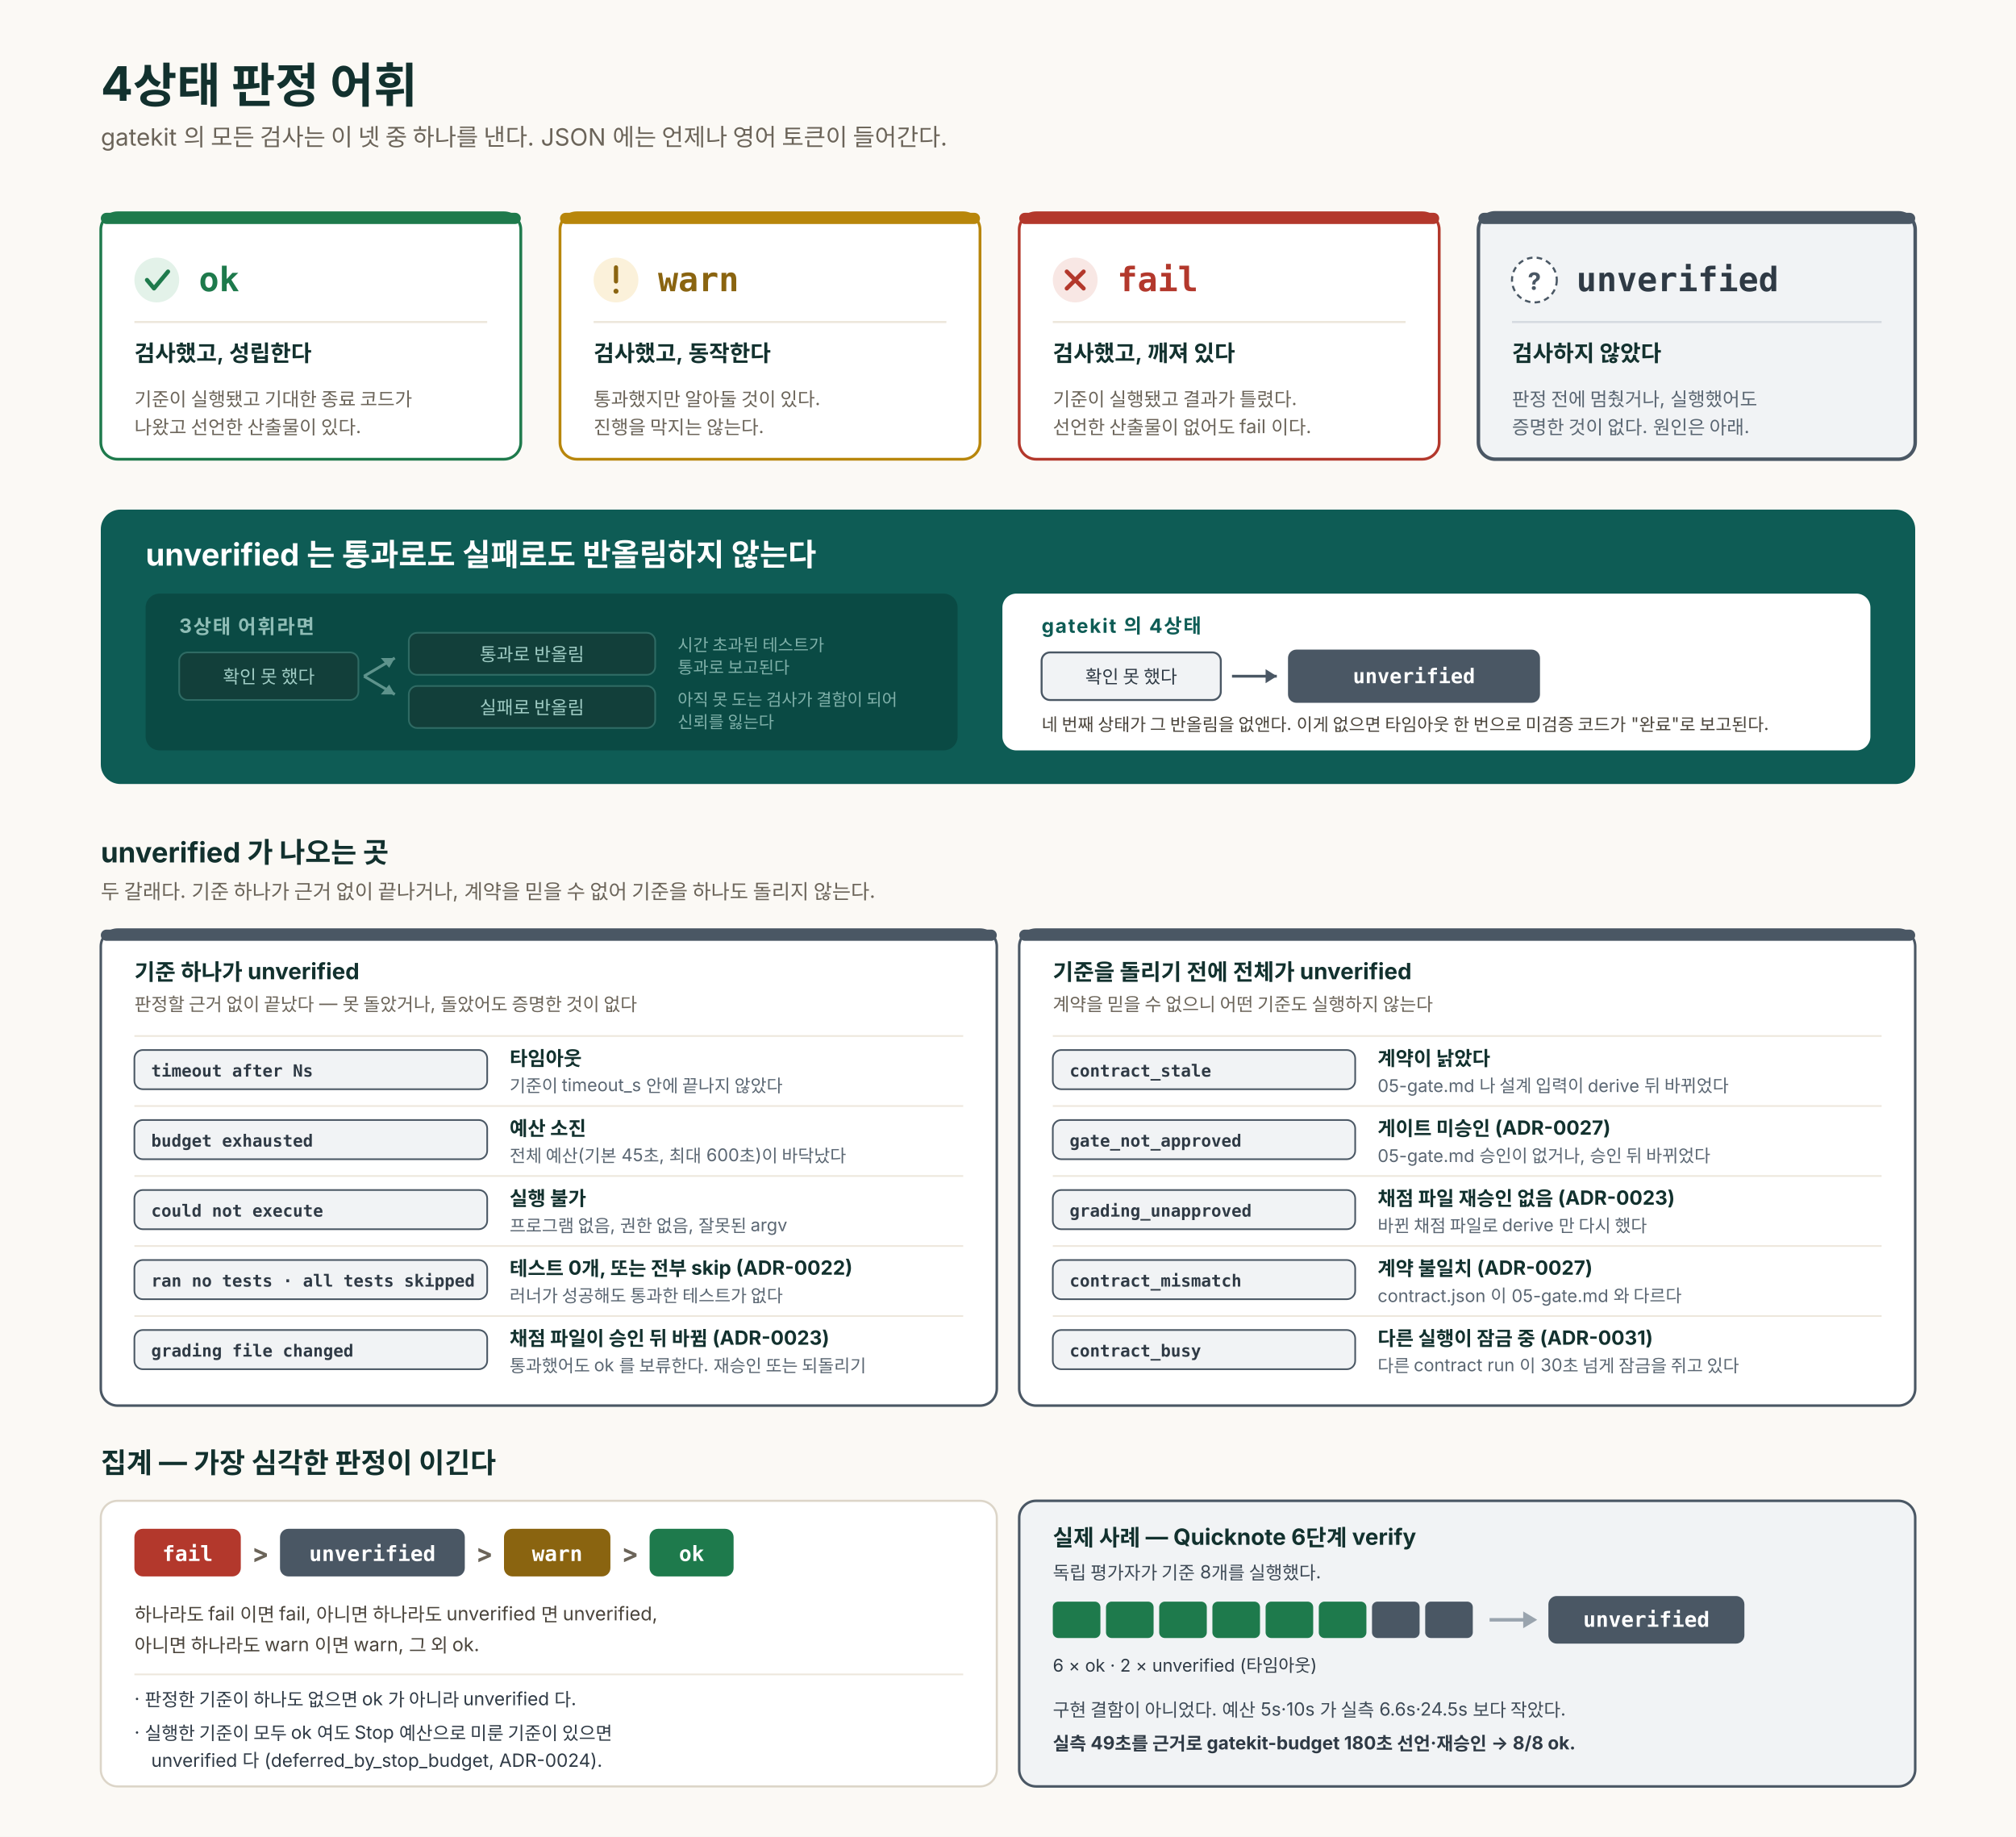
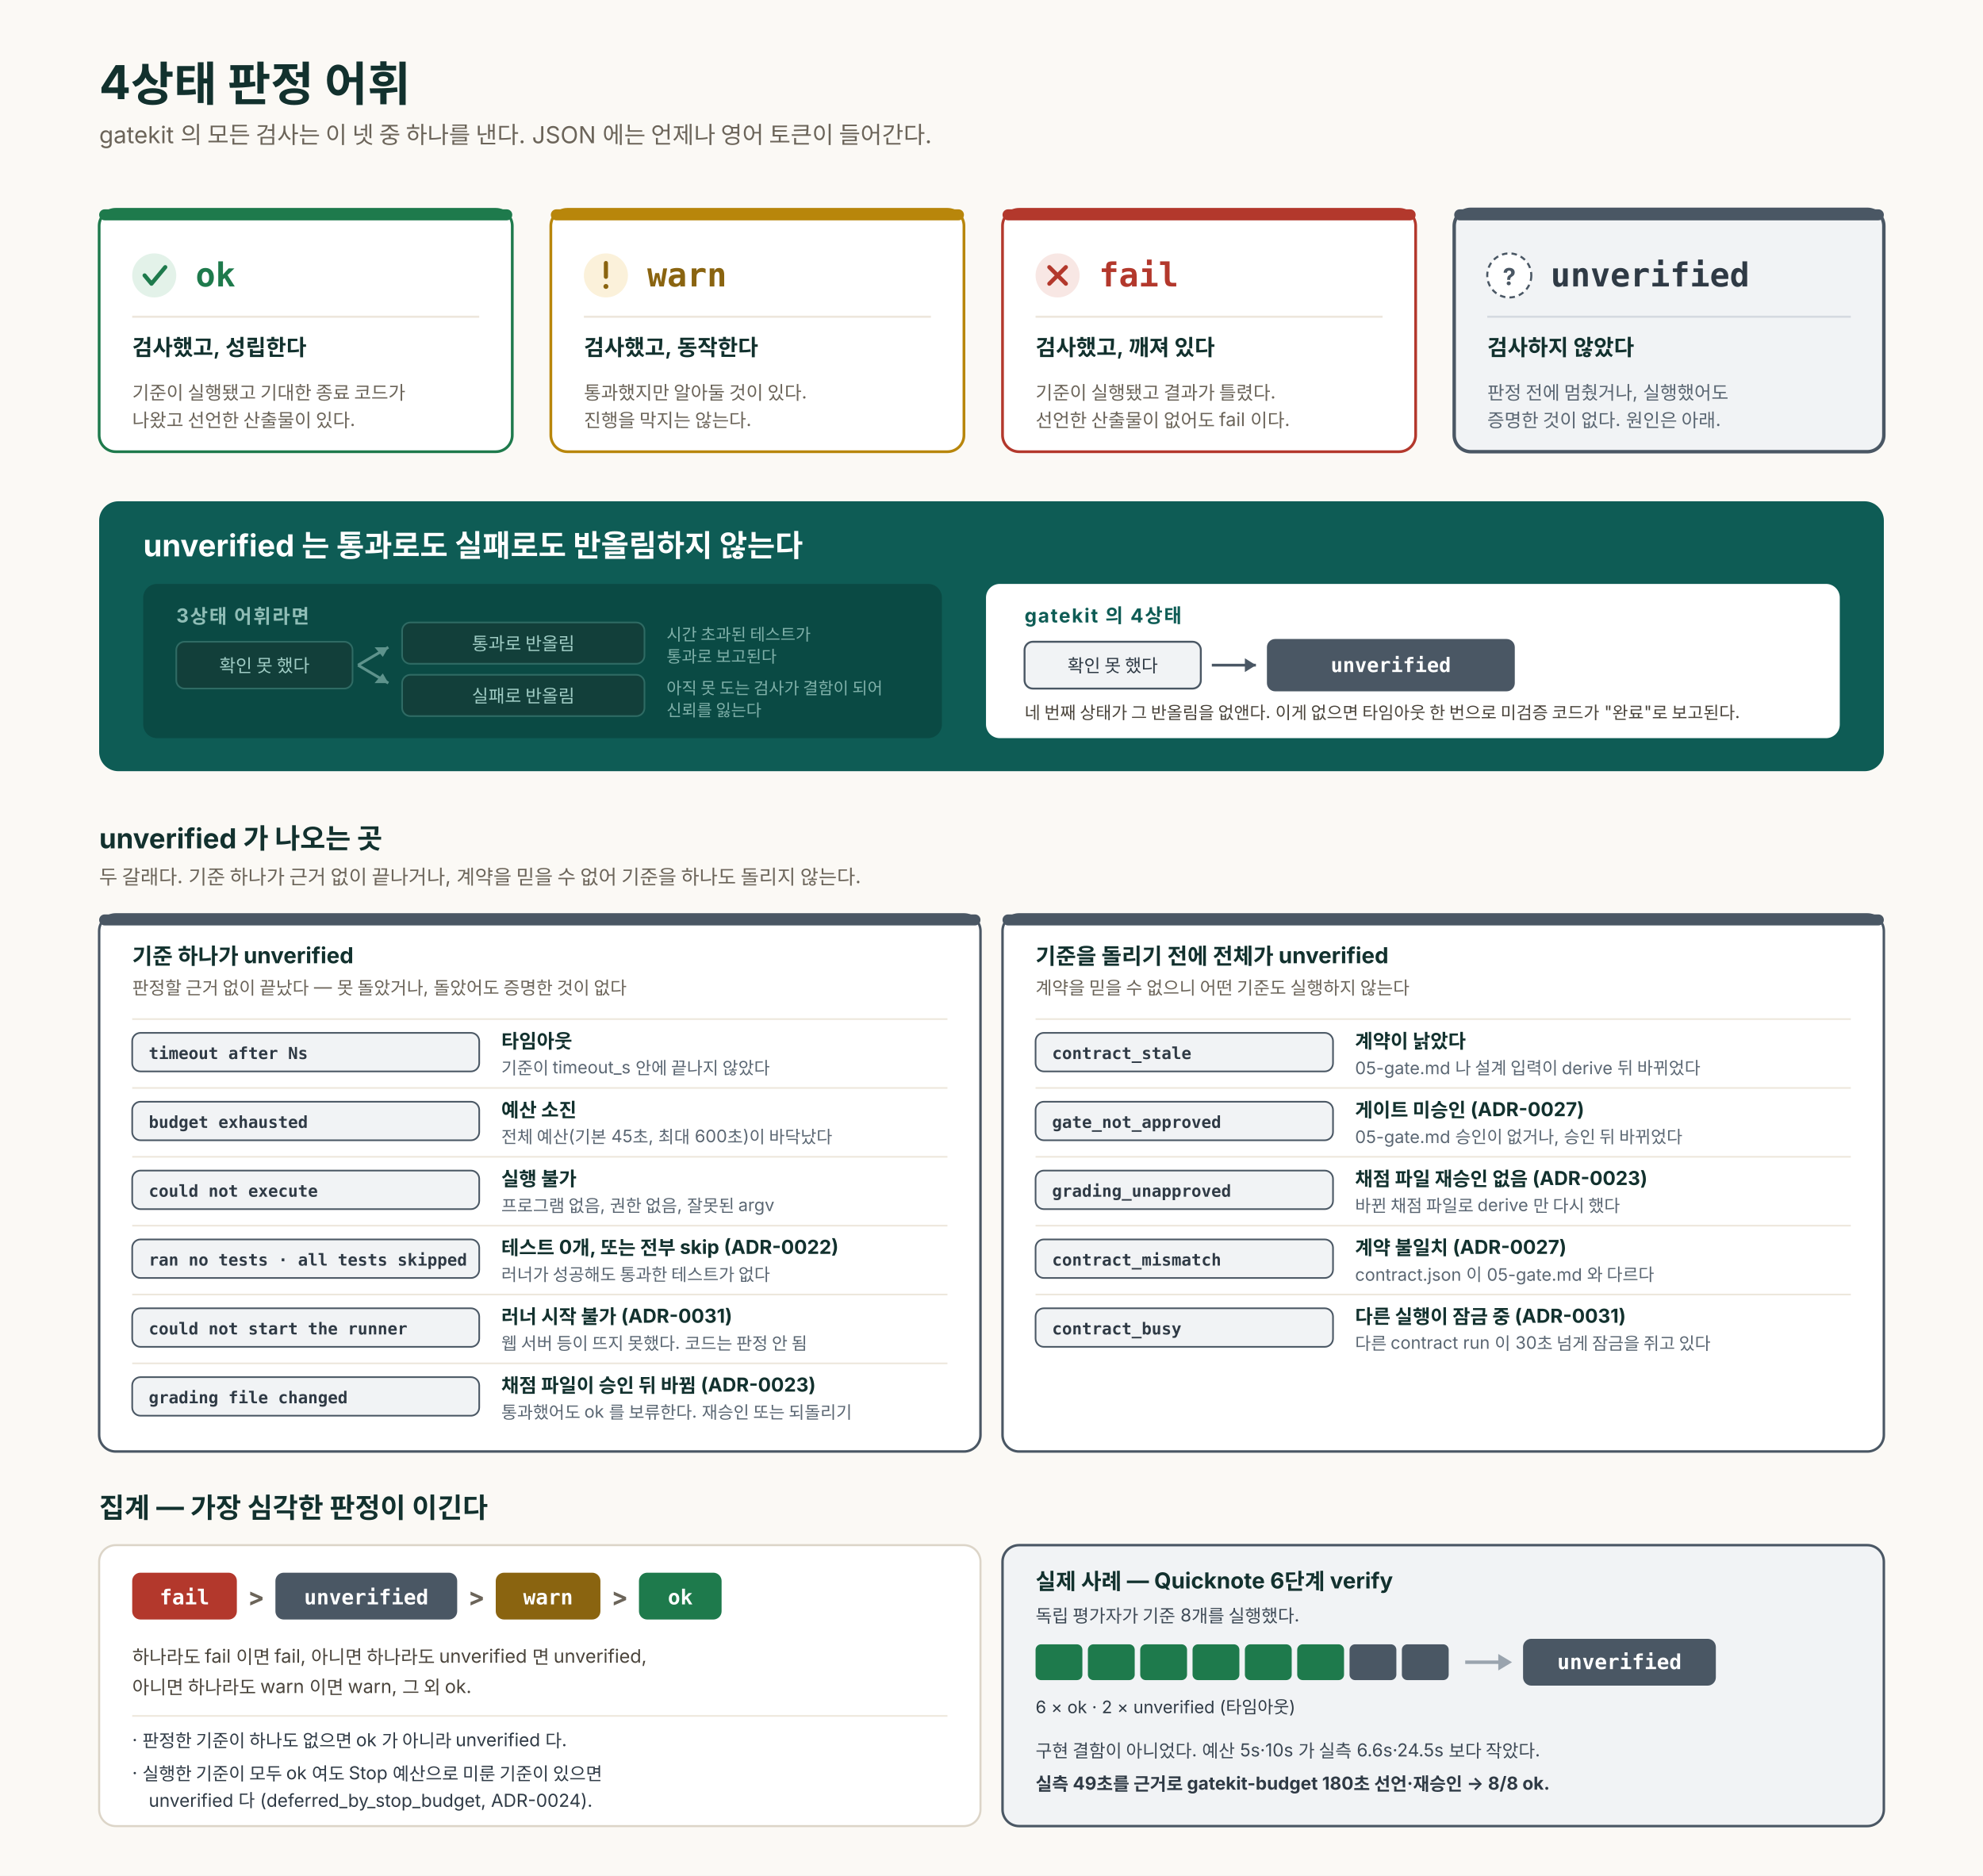
- <svg xmlns="http://www.w3.org/2000/svg" width="1440" height="1312" viewBox="0 0 1440 1312" font-family="-apple-system, BlinkMacSystemFont, &quot;Apple SD Gothic Neo&quot;, &quot;Noto Sans KR&quot;, &quot;Malgun Gothic&quot;, sans-serif">
-   <rect x="0" y="0" width="1440" height="1312" fill="#FBF9F5" />
+ <svg xmlns="http://www.w3.org/2000/svg" width="1440" height="1362" viewBox="0 0 1440 1362" font-family="-apple-system, BlinkMacSystemFont, &quot;Apple SD Gothic Neo&quot;, &quot;Noto Sans KR&quot;, &quot;Malgun Gothic&quot;, sans-serif">
+   <rect x="0" y="0" width="1440" height="1362" fill="#FBF9F5" />
  <text x="72" y="72" font-size="34" font-weight="700" fill="#12312E">4상태 판정 어휘</text>
  <text x="72" y="104" font-size="17" fill="#6B6459">gatekit 의 모든 검사는 이 넷 중 하나를 낸다. JSON 에는 언제나 영어 토큰이 들어간다.</text>
  <g>
    <rect x="72" y="152" width="300" height="176" rx="12" fill="#FFFFFF" stroke="#1E7A4C" stroke-width="2" />
    <rect x="72" y="152" width="300" height="8" rx="4" fill="#1E7A4C" />
    <circle cx="112" cy="200" r="16" fill="#E3F2E9" />
    <path d="M 105 200 L 110 206 L 120 194" stroke="#1E7A4C" stroke-width="3" fill="none" stroke-linecap="round" stroke-linejoin="round" />
    <text x="142" y="208" font-size="24" font-weight="700" fill="#1E7A4C" font-family="ui-monospace, SFMono-Regular, Menlo, monospace">ok</text>
    <line x1="96" y1="230" x2="348" y2="230" stroke="#EDE7DC" stroke-width="1.5" />
    <text x="96" y="258" font-size="16" font-weight="600" fill="#12312E">검사했고, 성립한다</text>
    <text x="96" y="290" font-size="13.5" fill="#6B6459">기준이 실행됐고 기대한 종료 코드가</text>
    <text x="96" y="310" font-size="13.5" fill="#6B6459">나왔고 선언한 산출물이 있다.</text>
  </g>
  <g>
    <rect x="400" y="152" width="300" height="176" rx="12" fill="#FFFFFF" stroke="#B8860B" stroke-width="2" />
    <rect x="400" y="152" width="300" height="8" rx="4" fill="#B8860B" />
    <circle cx="440" cy="200" r="16" fill="#FBF1DA" />
    <path d="M 440 191 L 440 201" stroke="#8A6410" stroke-width="3" stroke-linecap="round" />
    <circle cx="440" cy="208" r="1.8" fill="#8A6410" />
    <text x="470" y="208" font-size="24" font-weight="700" fill="#8A6410" font-family="ui-monospace, SFMono-Regular, Menlo, monospace">warn</text>
    <line x1="424" y1="230" x2="676" y2="230" stroke="#EDE7DC" stroke-width="1.5" />
    <text x="424" y="258" font-size="16" font-weight="600" fill="#12312E">검사했고, 동작한다</text>
    <text x="424" y="290" font-size="13.5" fill="#6B6459">통과했지만 알아둘 것이 있다.</text>
    <text x="424" y="310" font-size="13.5" fill="#6B6459">진행을 막지는 않는다.</text>
  </g>
  <g>
    <rect x="728" y="152" width="300" height="176" rx="12" fill="#FFFFFF" stroke="#B3382C" stroke-width="2" />
    <rect x="728" y="152" width="300" height="8" rx="4" fill="#B3382C" />
    <circle cx="768" cy="200" r="16" fill="#F8E7E4" />
    <path d="M 762 194 L 774 206 M 774 194 L 762 206" stroke="#B3382C" stroke-width="3" stroke-linecap="round" />
    <text x="798" y="208" font-size="24" font-weight="700" fill="#B3382C" font-family="ui-monospace, SFMono-Regular, Menlo, monospace">fail</text>
    <line x1="752" y1="230" x2="1004" y2="230" stroke="#EDE7DC" stroke-width="1.5" />
    <text x="752" y="258" font-size="16" font-weight="600" fill="#12312E">검사했고, 깨져 있다</text>
    <text x="752" y="290" font-size="13.5" fill="#6B6459">기준이 실행됐고 결과가 틀렸다.</text>
    <text x="752" y="310" font-size="13.5" fill="#6B6459">선언한 산출물이 없어도 fail 이다.</text>
  </g>
  <g>
    <rect x="1056" y="152" width="312" height="176" rx="12" fill="#F1F3F5" stroke="#4A5764" stroke-width="2.5" />
    <rect x="1056" y="152" width="312" height="8" rx="4" fill="#4A5764" />
    <circle cx="1096" cy="200" r="16" fill="#FFFFFF" stroke="#4A5764" stroke-width="1.5" stroke-dasharray="4 3" />
    <text x="1096" y="207" font-size="17" font-weight="700" fill="#4A5764" text-anchor="middle">?</text>
    <text x="1126" y="208" font-size="24" font-weight="700" fill="#2F3A45" font-family="ui-monospace, SFMono-Regular, Menlo, monospace">unverified</text>
    <line x1="1080" y1="230" x2="1344" y2="230" stroke="#D5DAE0" stroke-width="1.5" />
    <text x="1080" y="258" font-size="16" font-weight="700" fill="#12312E">검사하지 않았다</text>
    <text x="1080" y="290" font-size="13.5" fill="#5A6672">판정 전에 멈췄거나, 실행했어도</text>
    <text x="1080" y="310" font-size="13.5" fill="#5A6672">증명한 것이 없다. 원인은 아래.</text>
  </g>
  <rect x="72" y="364" width="1296" height="196" rx="14" fill="#0E5C55" />
  <text x="104" y="404" font-size="22" font-weight="700" fill="#FFFFFF">unverified 는 통과로도 실패로도 반올림하지 않는다</text>
  <rect x="104" y="424" width="580" height="112" rx="10" fill="#0A4A44" />
  <text x="128" y="452" font-size="14" font-weight="700" fill="#8FBDB6" letter-spacing="1">3상태 어휘라면</text>
  <rect x="128" y="466" width="128" height="34" rx="6" fill="#123F3A" stroke="#2F6B64" stroke-width="1.2" />
  <text x="192" y="488" font-size="13" fill="#9FCCC4" text-anchor="middle">확인 못 했다</text>
  <path d="M 260 483 L 282 470 M 260 483 L 282 496" stroke="#5E938C" stroke-width="2" fill="none" />
  <path d="M 282 470 L 272 470 L 278 477 Z" fill="#5E938C" />
  <path d="M 282 496 L 272 496 L 278 489 Z" fill="#5E938C" />
  <rect x="292" y="452" width="176" height="30" rx="6" fill="#123F3A" stroke="#2F6B64" stroke-width="1.2" />
  <text x="380" y="472" font-size="13" fill="#9FCCC4" text-anchor="middle">통과로 반올림</text>
  <rect x="292" y="490" width="176" height="30" rx="6" fill="#123F3A" stroke="#2F6B64" stroke-width="1.2" />
  <text x="380" y="510" font-size="13" fill="#9FCCC4" text-anchor="middle">실패로 반올림</text>
  <text x="484" y="465" font-size="12" fill="#7FB0A9">시간 초과된 테스트가</text>
  <text x="484" y="481" font-size="12" fill="#7FB0A9">통과로 보고된다</text>
  <text x="484" y="504" font-size="12" fill="#7FB0A9">아직 못 도는 검사가 결함이 되어</text>
  <text x="484" y="520" font-size="12" fill="#7FB0A9">신뢰를 잃는다</text>
  <rect x="716" y="424" width="620" height="112" rx="10" fill="#FFFFFF" />
  <text x="744" y="452" font-size="14" font-weight="700" fill="#0E5C55" letter-spacing="1">gatekit 의 4상태</text>
  <rect x="744" y="466" width="128" height="34" rx="6" fill="#F1F3F5" stroke="#4A5764" stroke-width="1.4" />
  <text x="808" y="488" font-size="13" fill="#2F3A45" text-anchor="middle">확인 못 했다</text>
  <path d="M 880 483 L 912 483" stroke="#4A5764" stroke-width="2" />
  <path d="M 912 483 L 904 478 L 904 488 Z" fill="#4A5764" />
  <rect x="920" y="464" width="180" height="38" rx="6" fill="#4A5764" />
  <text x="1010" y="488" font-size="14.5" font-weight="700" fill="#FFFFFF" text-anchor="middle" font-family="ui-monospace, SFMono-Regular, Menlo, monospace">unverified</text>
  <text x="744" y="522" font-size="12.5" fill="#4A443B">네 번째 상태가 그 반올림을 없앤다. 이게 없으면 타임아웃 한 번으로 미검증 코드가 "완료"로 보고된다.</text>
  <text x="72" y="616" font-size="20" fill="#12312E" font-weight="700">unverified 가 나오는 곳</text>
  <text x="72" y="642" font-size="14.5" fill="#6B6459">두 갈래다. 기준 하나가 근거 없이 끝나거나, 계약을 믿을 수 없어 기준을 하나도 돌리지 않는다.</text>
-   <rect x="72" y="664" width="640" height="340" rx="12" fill="#FFFFFF" stroke="#4A5764" stroke-width="1.8" />
+   <rect x="72" y="664" width="640" height="390" rx="12" fill="#FFFFFF" stroke="#4A5764" stroke-width="1.8" />
  <rect x="72" y="664" width="640" height="8" rx="4" fill="#4A5764" />
  <text x="96" y="700" font-size="16" fill="#12312E" font-weight="700">기준 하나가 unverified</text>
  <text x="96" y="722" font-size="13" fill="#6B6459">판정할 근거 없이 끝났다 — 못 돌았거나, 돌았어도 증명한 것이 없다</text>
  <line x1="96" y1="740" x2="688" y2="740" stroke="#EDE7DC" stroke-width="1.2" />
  <rect x="96" y="750" width="252" height="28" rx="6" fill="#F1F3F5" stroke="#4A5764" stroke-width="1.2" />
  <text x="108" y="769" font-size="12" fill="#2F3A45" font-weight="600" font-family="ui-monospace, SFMono-Regular, Menlo, monospace">timeout after Ns</text>
  <text x="364" y="761" font-size="14" fill="#12312E" font-weight="700">타임아웃</text>
  <text x="364" y="780" font-size="12.5" fill="#5A6672">기준이 timeout_s 안에 끝나지 않았다</text>
  <line x1="96" y1="790" x2="688" y2="790" stroke="#EDE7DC" stroke-width="1.2" />
  <rect x="96" y="800" width="252" height="28" rx="6" fill="#F1F3F5" stroke="#4A5764" stroke-width="1.2" />
  <text x="108" y="819" font-size="12" fill="#2F3A45" font-weight="600" font-family="ui-monospace, SFMono-Regular, Menlo, monospace">budget exhausted</text>
  <text x="364" y="811" font-size="14" fill="#12312E" font-weight="700">예산 소진</text>
  <text x="364" y="830" font-size="12.5" fill="#5A6672">전체 예산(기본 45초, 최대 600초)이 바닥났다</text>
  <line x1="96" y1="840" x2="688" y2="840" stroke="#EDE7DC" stroke-width="1.2" />
  <rect x="96" y="850" width="252" height="28" rx="6" fill="#F1F3F5" stroke="#4A5764" stroke-width="1.2" />
  <text x="108" y="869" font-size="12" fill="#2F3A45" font-weight="600" font-family="ui-monospace, SFMono-Regular, Menlo, monospace">could not execute</text>
  <text x="364" y="861" font-size="14" fill="#12312E" font-weight="700">실행 불가</text>
  <text x="364" y="880" font-size="12.5" fill="#5A6672">프로그램 없음, 권한 없음, 잘못된 argv</text>
  <line x1="96" y1="890" x2="688" y2="890" stroke="#EDE7DC" stroke-width="1.2" />
  <rect x="96" y="900" width="252" height="28" rx="6" fill="#F1F3F5" stroke="#4A5764" stroke-width="1.2" />
  <text x="108" y="919" font-size="12" fill="#2F3A45" font-weight="600" font-family="ui-monospace, SFMono-Regular, Menlo, monospace">ran no tests · all tests skipped</text>
  <text x="364" y="911" font-size="14" fill="#12312E" font-weight="700">테스트 0개, 또는 전부 skip (ADR-0022)</text>
  <text x="364" y="930" font-size="12.5" fill="#5A6672">러너가 성공해도 통과한 테스트가 없다</text>
  <line x1="96" y1="940" x2="688" y2="940" stroke="#EDE7DC" stroke-width="1.2" />
  <rect x="96" y="950" width="252" height="28" rx="6" fill="#F1F3F5" stroke="#4A5764" stroke-width="1.2" />
-   <text x="108" y="969" font-size="12" fill="#2F3A45" font-weight="600" font-family="ui-monospace, SFMono-Regular, Menlo, monospace">grading file changed</text>
-   <text x="364" y="961" font-size="14" fill="#12312E" font-weight="700">채점 파일이 승인 뒤 바뀜 (ADR-0023)</text>
-   <text x="364" y="980" font-size="12.5" fill="#5A6672">통과했어도 ok 를 보류한다. 재승인 또는 되돌리기</text>
-   <rect x="728" y="664" width="640" height="340" rx="12" fill="#FFFFFF" stroke="#4A5764" stroke-width="1.8" />
+   <text x="108" y="969" font-size="12" fill="#2F3A45" font-weight="600" font-family="ui-monospace, SFMono-Regular, Menlo, monospace">could not start the runner</text>
+   <text x="364" y="961" font-size="14" fill="#12312E" font-weight="700">러너 시작 불가 (ADR-0031)</text>
+   <text x="364" y="980" font-size="12.5" fill="#5A6672">웹 서버 등이 뜨지 못했다. 코드는 판정 안 됨</text>
+   <line x1="96" y1="990" x2="688" y2="990" stroke="#EDE7DC" stroke-width="1.2" />
+   <rect x="96" y="1000" width="252" height="28" rx="6" fill="#F1F3F5" stroke="#4A5764" stroke-width="1.2" />
+   <text x="108" y="1019" font-size="12" fill="#2F3A45" font-weight="600" font-family="ui-monospace, SFMono-Regular, Menlo, monospace">grading file changed</text>
+   <text x="364" y="1011" font-size="14" fill="#12312E" font-weight="700">채점 파일이 승인 뒤 바뀜 (ADR-0023)</text>
+   <text x="364" y="1030" font-size="12.5" fill="#5A6672">통과했어도 ok 를 보류한다. 재승인 또는 되돌리기</text>
+   <rect x="728" y="664" width="640" height="390" rx="12" fill="#FFFFFF" stroke="#4A5764" stroke-width="1.8" />
  <rect x="728" y="664" width="640" height="8" rx="4" fill="#4A5764" />
  <text x="752" y="700" font-size="16" fill="#12312E" font-weight="700">기준을 돌리기 전에 전체가 unverified</text>
  <text x="752" y="722" font-size="13" fill="#6B6459">계약을 믿을 수 없으니 어떤 기준도 실행하지 않는다</text>
  <line x1="752" y1="740" x2="1344" y2="740" stroke="#EDE7DC" stroke-width="1.2" />
  <rect x="752" y="750" width="216" height="28" rx="6" fill="#F1F3F5" stroke="#4A5764" stroke-width="1.2" />
  <text x="764" y="769" font-size="12" fill="#2F3A45" font-weight="600" font-family="ui-monospace, SFMono-Regular, Menlo, monospace">contract_stale</text>
  <text x="984" y="761" font-size="14" fill="#12312E" font-weight="700">계약이 낡았다</text>
  <text x="984" y="780" font-size="12.5" fill="#5A6672">05-gate.md 나 설계 입력이 derive 뒤 바뀌었다</text>
  <line x1="752" y1="790" x2="1344" y2="790" stroke="#EDE7DC" stroke-width="1.2" />
  <rect x="752" y="800" width="216" height="28" rx="6" fill="#F1F3F5" stroke="#4A5764" stroke-width="1.2" />
  <text x="764" y="819" font-size="12" fill="#2F3A45" font-weight="600" font-family="ui-monospace, SFMono-Regular, Menlo, monospace">gate_not_approved</text>
  <text x="984" y="811" font-size="14" fill="#12312E" font-weight="700">게이트 미승인 (ADR-0027)</text>
  <text x="984" y="830" font-size="12.5" fill="#5A6672">05-gate.md 승인이 없거나, 승인 뒤 바뀌었다</text>
  <line x1="752" y1="840" x2="1344" y2="840" stroke="#EDE7DC" stroke-width="1.2" />
  <rect x="752" y="850" width="216" height="28" rx="6" fill="#F1F3F5" stroke="#4A5764" stroke-width="1.2" />
  <text x="764" y="869" font-size="12" fill="#2F3A45" font-weight="600" font-family="ui-monospace, SFMono-Regular, Menlo, monospace">grading_unapproved</text>
  <text x="984" y="861" font-size="14" fill="#12312E" font-weight="700">채점 파일 재승인 없음 (ADR-0023)</text>
  <text x="984" y="880" font-size="12.5" fill="#5A6672">바뀐 채점 파일로 derive 만 다시 했다</text>
  <line x1="752" y1="890" x2="1344" y2="890" stroke="#EDE7DC" stroke-width="1.2" />
  <rect x="752" y="900" width="216" height="28" rx="6" fill="#F1F3F5" stroke="#4A5764" stroke-width="1.2" />
  <text x="764" y="919" font-size="12" fill="#2F3A45" font-weight="600" font-family="ui-monospace, SFMono-Regular, Menlo, monospace">contract_mismatch</text>
  <text x="984" y="911" font-size="14" fill="#12312E" font-weight="700">계약 불일치 (ADR-0027)</text>
  <text x="984" y="930" font-size="12.5" fill="#5A6672">contract.json 이 05-gate.md 와 다르다</text>
  <line x1="752" y1="940" x2="1344" y2="940" stroke="#EDE7DC" stroke-width="1.2" />
  <rect x="752" y="950" width="216" height="28" rx="6" fill="#F1F3F5" stroke="#4A5764" stroke-width="1.2" />
  <text x="764" y="969" font-size="12" fill="#2F3A45" font-weight="600" font-family="ui-monospace, SFMono-Regular, Menlo, monospace">contract_busy</text>
  <text x="984" y="961" font-size="14" fill="#12312E" font-weight="700">다른 실행이 잠금 중 (ADR-0031)</text>
  <text x="984" y="980" font-size="12.5" fill="#5A6672">다른 contract run 이 30초 넘게 잠금을 쥐고 있다</text>
-   <text x="72" y="1052" font-size="20" fill="#12312E" font-weight="700">집계 — 가장 심각한 판정이 이긴다</text>
-   <rect x="72" y="1072" width="640" height="204" rx="12" fill="#FFFFFF" stroke="#DCD5C8" stroke-width="1.5" />
-   <rect x="96" y="1092" width="76" height="34" rx="6" fill="#B3382C" />
-   <text x="134" y="1115" font-size="15" fill="#FFFFFF" font-weight="700" text-anchor="middle" font-family="ui-monospace, SFMono-Regular, Menlo, monospace">fail</text>
-   <text x="186" y="1116" font-size="18" fill="#6B6459" font-weight="700" text-anchor="middle">&gt;</text>
-   <rect x="200" y="1092" width="132" height="34" rx="6" fill="#4A5764" />
-   <text x="266" y="1115" font-size="15" fill="#FFFFFF" font-weight="700" text-anchor="middle" font-family="ui-monospace, SFMono-Regular, Menlo, monospace">unverified</text>
-   <text x="346" y="1116" font-size="18" fill="#6B6459" font-weight="700" text-anchor="middle">&gt;</text>
-   <rect x="360" y="1092" width="76" height="34" rx="6" fill="#8A6410" />
-   <text x="398" y="1115" font-size="15" fill="#FFFFFF" font-weight="700" text-anchor="middle" font-family="ui-monospace, SFMono-Regular, Menlo, monospace">warn</text>
-   <text x="450" y="1116" font-size="18" fill="#6B6459" font-weight="700" text-anchor="middle">&gt;</text>
-   <rect x="464" y="1092" width="60" height="34" rx="6" fill="#1E7A4C" />
-   <text x="494" y="1115" font-size="15" fill="#FFFFFF" font-weight="700" text-anchor="middle" font-family="ui-monospace, SFMono-Regular, Menlo, monospace">ok</text>
-   <text x="96" y="1158" font-size="13.5" fill="#4A443B">하나라도 fail 이면 fail, 아니면 하나라도 unverified 면 unverified,</text>
-   <text x="96" y="1180" font-size="13.5" fill="#4A443B">아니면 하나라도 warn 이면 warn, 그 외 ok.</text>
-   <line x1="96" y1="1196" x2="688" y2="1196" stroke="#EDE7DC" stroke-width="1.2" />
-   <text x="96" y="1218" font-size="13" fill="#2F3A45">· 판정한 기준이 하나도 없으면 ok 가 아니라 unverified 다.</text>
-   <text x="96" y="1242" font-size="13" fill="#2F3A45">· 실행한 기준이 모두 ok 여도 Stop 예산으로 미룬 기준이 있으면</text>
-   <text x="108" y="1262" font-size="13" fill="#2F3A45">unverified 다 (deferred_by_stop_budget, ADR-0024).</text>
-   <rect x="728" y="1072" width="640" height="204" rx="12" fill="#F1F3F5" stroke="#4A5764" stroke-width="1.8" />
-   <text x="752" y="1104" font-size="16" fill="#12312E" font-weight="700">실제 사례 — Quicknote 6단계 verify</text>
-   <text x="752" y="1128" font-size="13" fill="#3E4A56">독립 평가자가 기준 8개를 실행했다.</text>
-   <rect x="752" y="1144" width="34" height="26" rx="4" fill="#1E7A4C" />
-   <rect x="790" y="1144" width="34" height="26" rx="4" fill="#1E7A4C" />
-   <rect x="828" y="1144" width="34" height="26" rx="4" fill="#1E7A4C" />
-   <rect x="866" y="1144" width="34" height="26" rx="4" fill="#1E7A4C" />
-   <rect x="904" y="1144" width="34" height="26" rx="4" fill="#1E7A4C" />
-   <rect x="942" y="1144" width="34" height="26" rx="4" fill="#1E7A4C" />
-   <rect x="980" y="1144" width="34" height="26" rx="4" fill="#4A5764" />
-   <rect x="1018" y="1144" width="34" height="26" rx="4" fill="#4A5764" />
-   <path d="M 1064 1157 L 1090 1157" stroke="#9AA4AE" stroke-width="2.5" />
-   <path d="M 1098 1157 L 1088 1151 L 1088 1163 Z" fill="#9AA4AE" />
-   <rect x="1106" y="1140" width="140" height="34" rx="6" fill="#4A5764" />
-   <text x="1176" y="1162" font-size="15" fill="#FFFFFF" font-weight="700" text-anchor="middle" font-family="ui-monospace, SFMono-Regular, Menlo, monospace">unverified</text>
-   <text x="752" y="1194" font-size="12.5" fill="#2F3A45">6 × ok · 2 × unverified (타임아웃)</text>
-   <text x="752" y="1226" font-size="13" fill="#3E4A56">구현 결함이 아니었다. 예산 5s·10s 가 실측 6.6s·24.5s 보다 작았다.</text>
-   <text x="752" y="1250" font-size="13" fill="#2F3A45" font-weight="700">실측 49초를 근거로 gatekit-budget 180초 선언·재승인 → 8/8 ok.</text>
+   <text x="72" y="1102" font-size="20" fill="#12312E" font-weight="700">집계 — 가장 심각한 판정이 이긴다</text>
+   <rect x="72" y="1122" width="640" height="204" rx="12" fill="#FFFFFF" stroke="#DCD5C8" stroke-width="1.5" />
+   <rect x="96" y="1142" width="76" height="34" rx="6" fill="#B3382C" />
+   <text x="134" y="1165" font-size="15" fill="#FFFFFF" font-weight="700" text-anchor="middle" font-family="ui-monospace, SFMono-Regular, Menlo, monospace">fail</text>
+   <text x="186" y="1166" font-size="18" fill="#6B6459" font-weight="700" text-anchor="middle">&gt;</text>
+   <rect x="200" y="1142" width="132" height="34" rx="6" fill="#4A5764" />
+   <text x="266" y="1165" font-size="15" fill="#FFFFFF" font-weight="700" text-anchor="middle" font-family="ui-monospace, SFMono-Regular, Menlo, monospace">unverified</text>
+   <text x="346" y="1166" font-size="18" fill="#6B6459" font-weight="700" text-anchor="middle">&gt;</text>
+   <rect x="360" y="1142" width="76" height="34" rx="6" fill="#8A6410" />
+   <text x="398" y="1165" font-size="15" fill="#FFFFFF" font-weight="700" text-anchor="middle" font-family="ui-monospace, SFMono-Regular, Menlo, monospace">warn</text>
+   <text x="450" y="1166" font-size="18" fill="#6B6459" font-weight="700" text-anchor="middle">&gt;</text>
+   <rect x="464" y="1142" width="60" height="34" rx="6" fill="#1E7A4C" />
+   <text x="494" y="1165" font-size="15" fill="#FFFFFF" font-weight="700" text-anchor="middle" font-family="ui-monospace, SFMono-Regular, Menlo, monospace">ok</text>
+   <text x="96" y="1208" font-size="13.5" fill="#4A443B">하나라도 fail 이면 fail, 아니면 하나라도 unverified 면 unverified,</text>
+   <text x="96" y="1230" font-size="13.5" fill="#4A443B">아니면 하나라도 warn 이면 warn, 그 외 ok.</text>
+   <line x1="96" y1="1246" x2="688" y2="1246" stroke="#EDE7DC" stroke-width="1.2" />
+   <text x="96" y="1268" font-size="13" fill="#2F3A45">· 판정한 기준이 하나도 없으면 ok 가 아니라 unverified 다.</text>
+   <text x="96" y="1292" font-size="13" fill="#2F3A45">· 실행한 기준이 모두 ok 여도 Stop 예산으로 미룬 기준이 있으면</text>
+   <text x="108" y="1312" font-size="13" fill="#2F3A45">unverified 다 (deferred_by_stop_budget, ADR-0024).</text>
+   <rect x="728" y="1122" width="640" height="204" rx="12" fill="#F1F3F5" stroke="#4A5764" stroke-width="1.8" />
+   <text x="752" y="1154" font-size="16" fill="#12312E" font-weight="700">실제 사례 — Quicknote 6단계 verify</text>
+   <text x="752" y="1178" font-size="13" fill="#3E4A56">독립 평가자가 기준 8개를 실행했다.</text>
+   <rect x="752" y="1194" width="34" height="26" rx="4" fill="#1E7A4C" />
+   <rect x="790" y="1194" width="34" height="26" rx="4" fill="#1E7A4C" />
+   <rect x="828" y="1194" width="34" height="26" rx="4" fill="#1E7A4C" />
+   <rect x="866" y="1194" width="34" height="26" rx="4" fill="#1E7A4C" />
+   <rect x="904" y="1194" width="34" height="26" rx="4" fill="#1E7A4C" />
+   <rect x="942" y="1194" width="34" height="26" rx="4" fill="#1E7A4C" />
+   <rect x="980" y="1194" width="34" height="26" rx="4" fill="#4A5764" />
+   <rect x="1018" y="1194" width="34" height="26" rx="4" fill="#4A5764" />
+   <path d="M 1064 1207 L 1090 1207" stroke="#9AA4AE" stroke-width="2.5" />
+   <path d="M 1098 1207 L 1088 1201 L 1088 1213 Z" fill="#9AA4AE" />
+   <rect x="1106" y="1190" width="140" height="34" rx="6" fill="#4A5764" />
+   <text x="1176" y="1212" font-size="15" fill="#FFFFFF" font-weight="700" text-anchor="middle" font-family="ui-monospace, SFMono-Regular, Menlo, monospace">unverified</text>
+   <text x="752" y="1244" font-size="12.5" fill="#2F3A45">6 × ok · 2 × unverified (타임아웃)</text>
+   <text x="752" y="1276" font-size="13" fill="#3E4A56">구현 결함이 아니었다. 예산 5s·10s 가 실측 6.6s·24.5s 보다 작았다.</text>
+   <text x="752" y="1300" font-size="13" fill="#2F3A45" font-weight="700">실측 49초를 근거로 gatekit-budget 180초 선언·재승인 → 8/8 ok.</text>
</svg>
